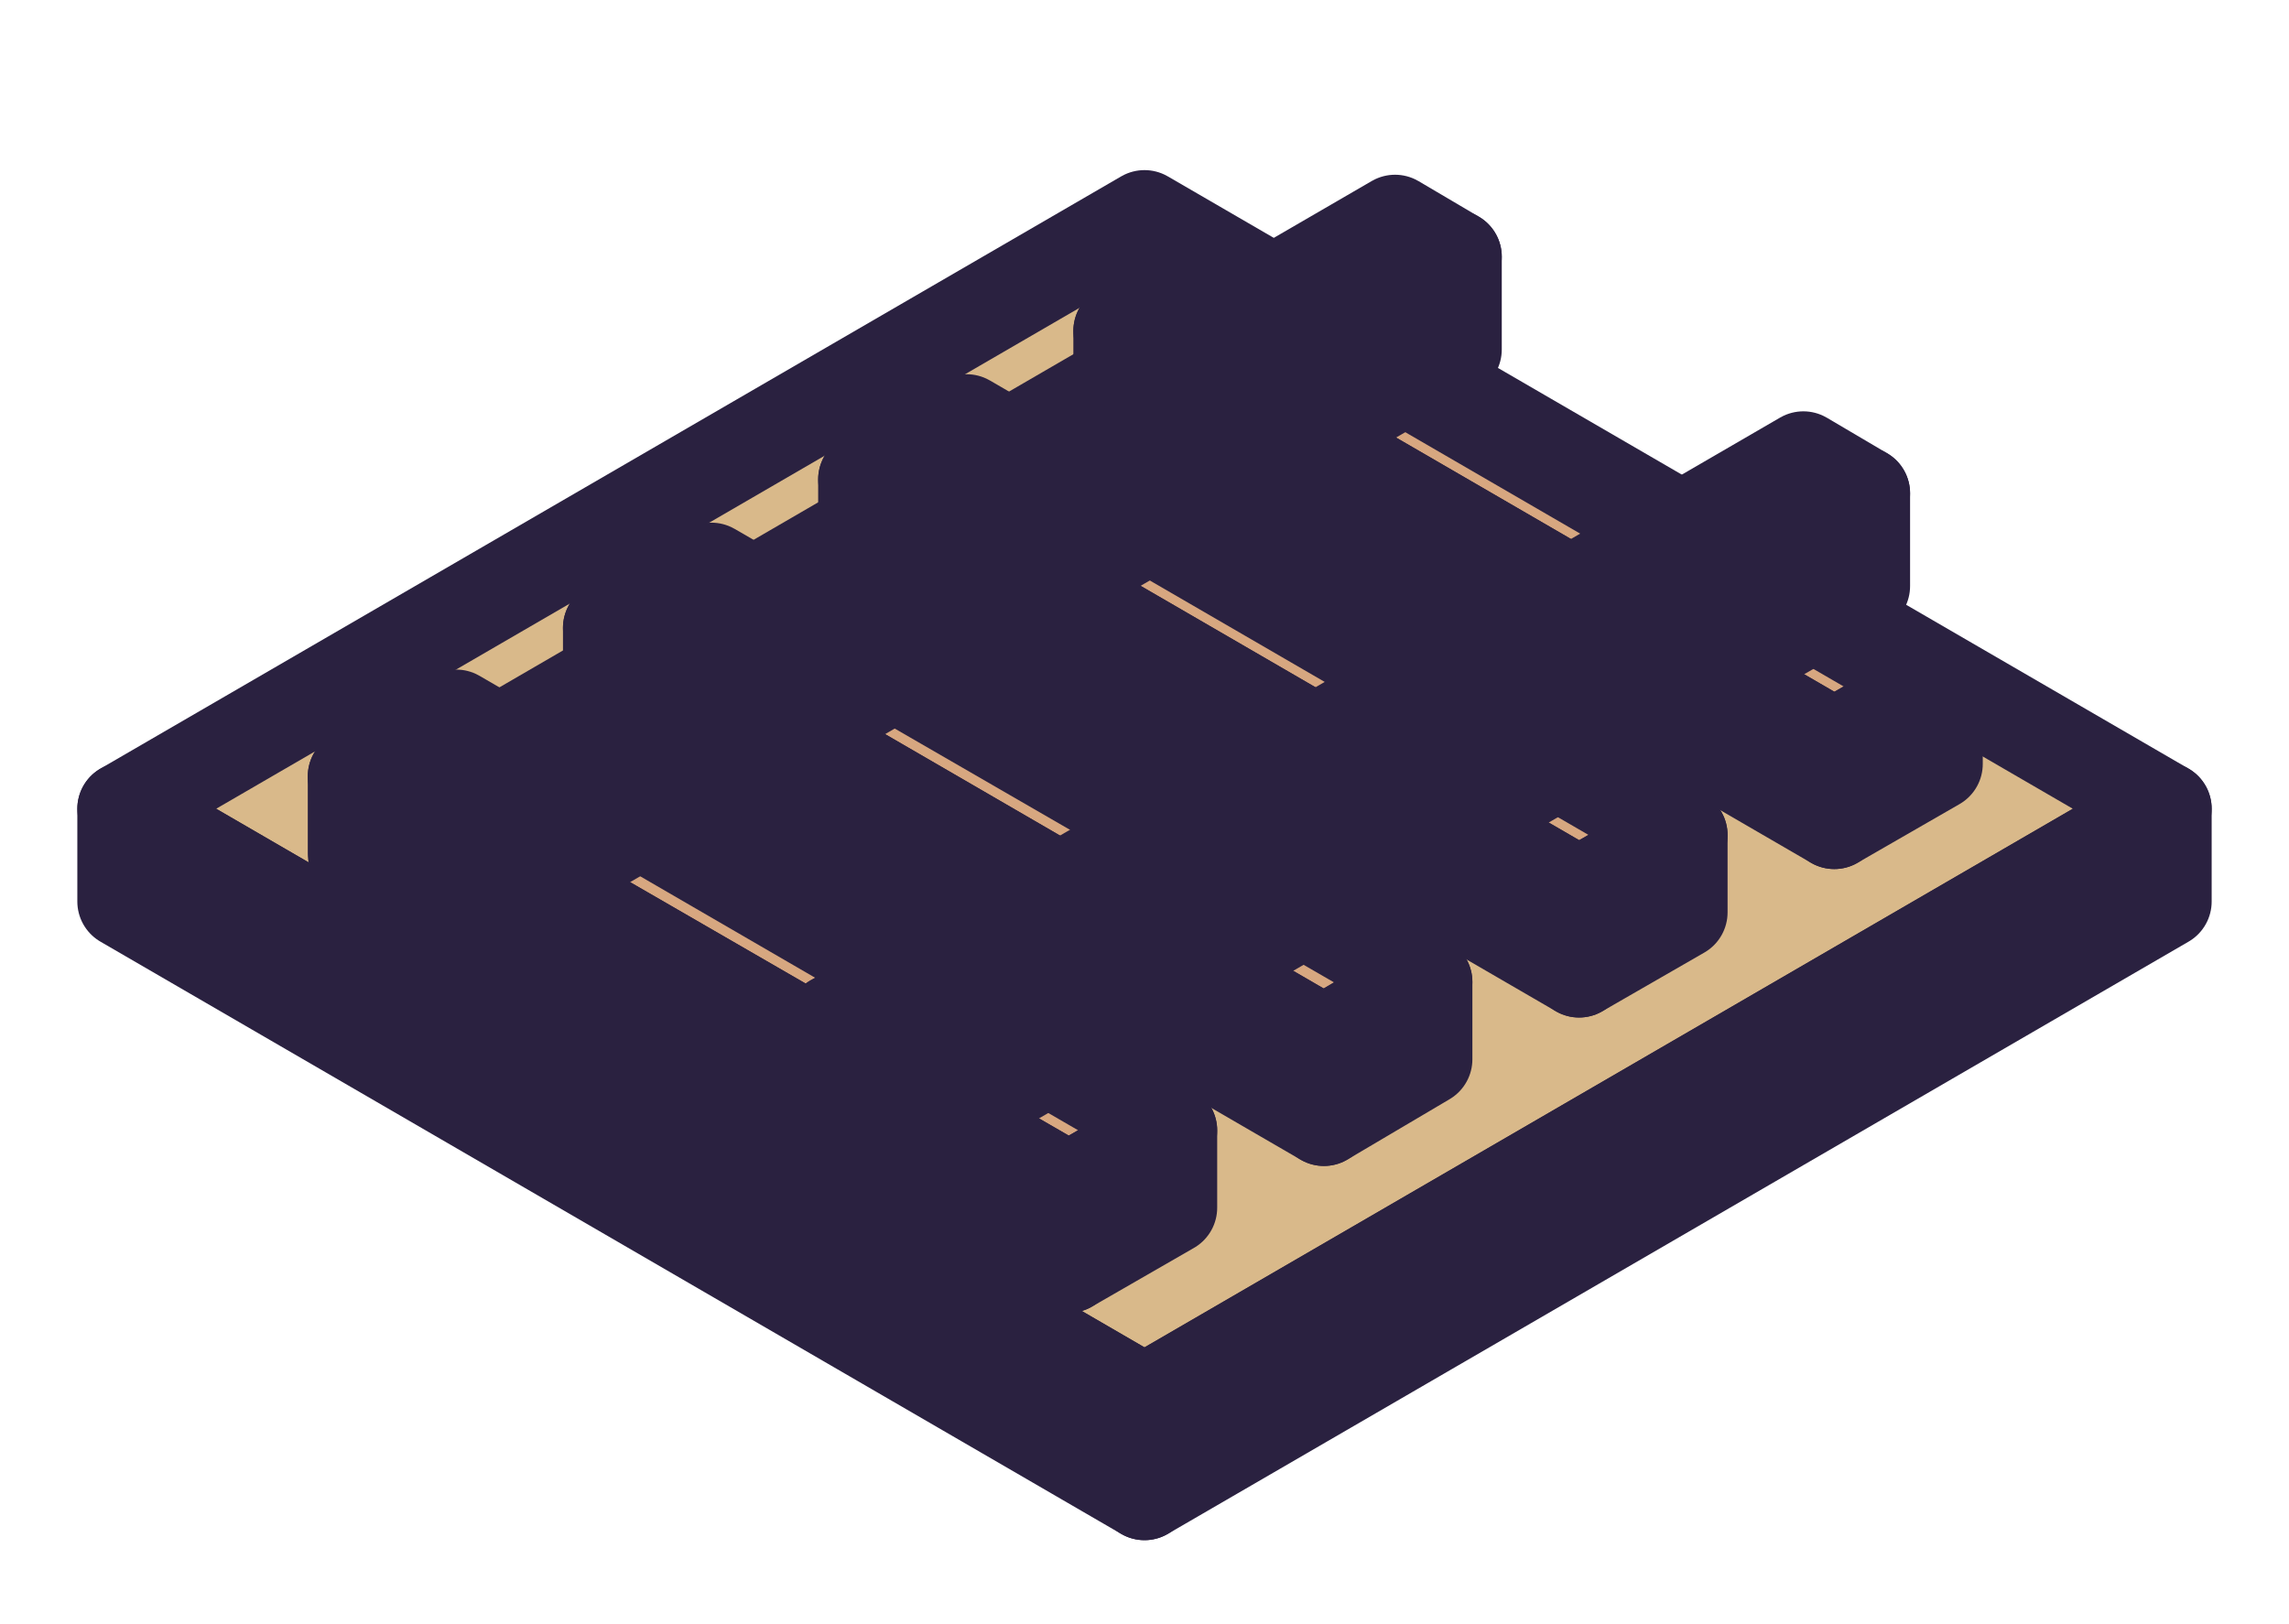
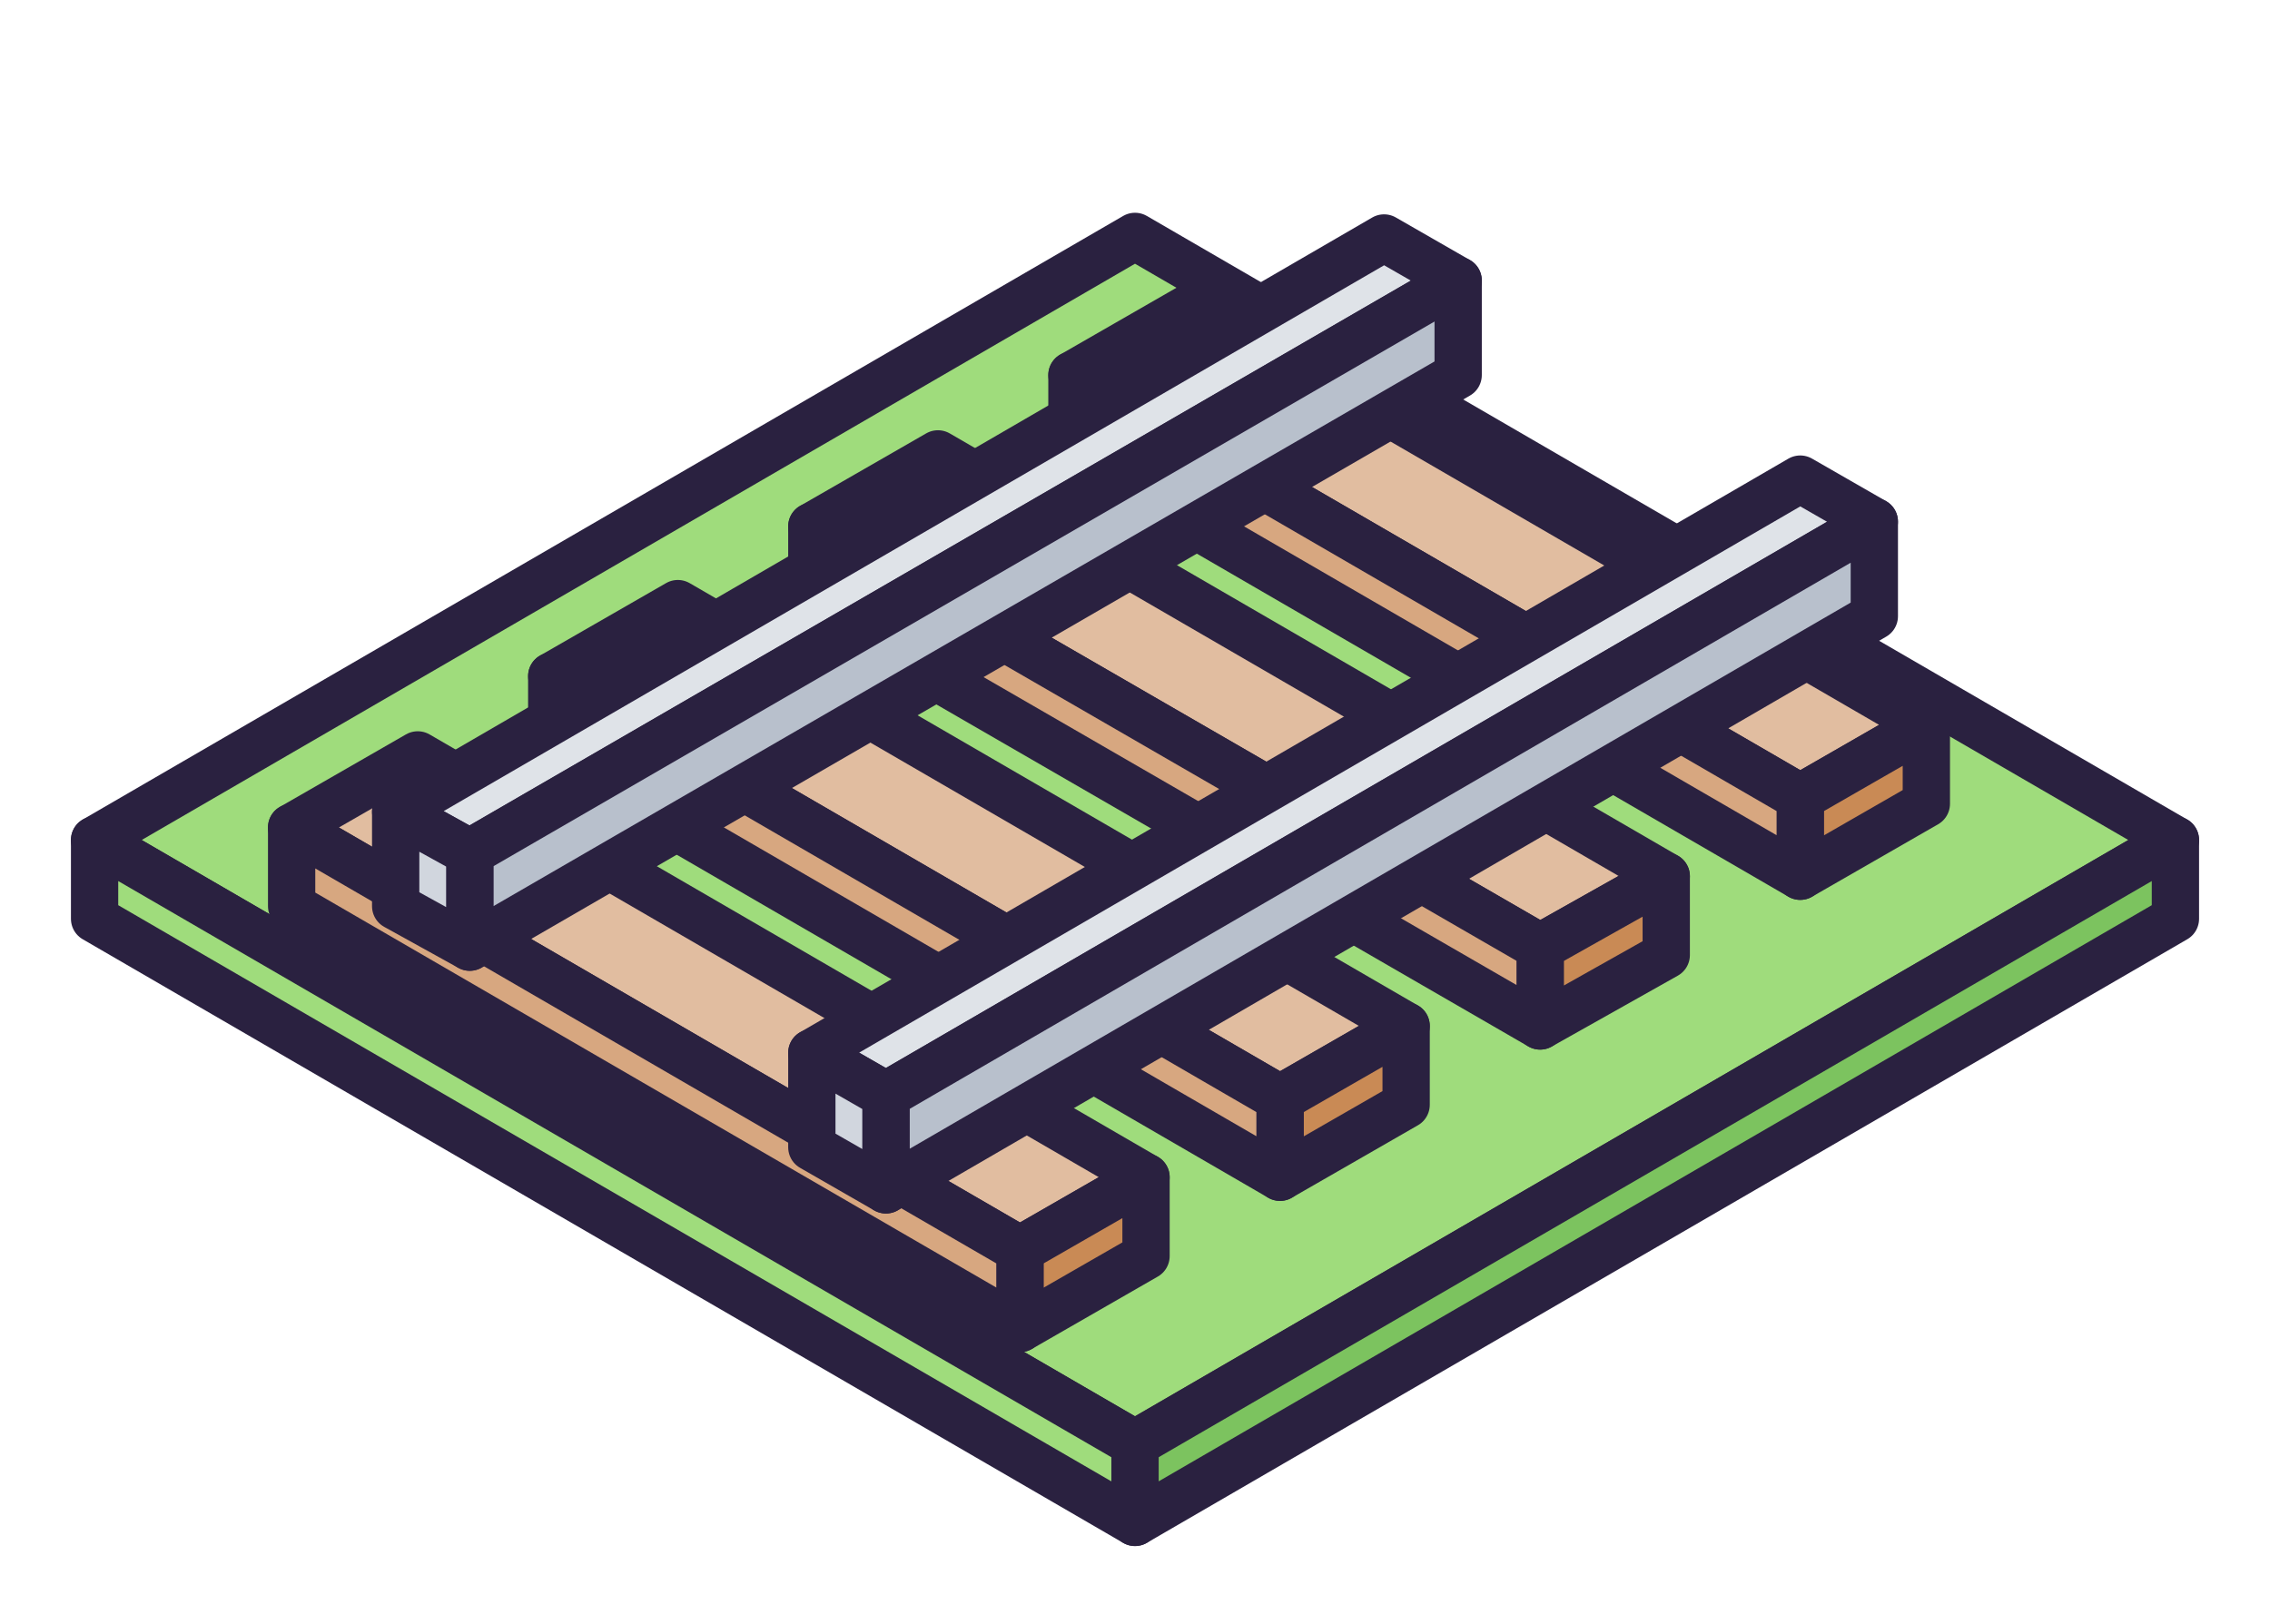
- <svg xmlns="http://www.w3.org/2000/svg" width="148" height="105" viewBox="0 0 148 105" stroke-linejoin="round" stroke-linecap="round">
-   <polygon points="74,14 140,52.3 74,90.6 8,52.3" fill="#d9b98a" stroke="#2a2140" stroke-width="6" />
-   <polygon points="140,58.3 74,96.6 74,90.6 140,52.3" fill="#b8956a" stroke="#2a2140" stroke-width="6" />
-   <polygon points="74,96.6 8,58.3 8,52.3 74,90.6" fill="#d9b98a" stroke="#2a2140" stroke-width="6" />
-   <polygon points="79,17.6 125.2,44.4 118.6,48.2 72.4,21.4" fill="#d7a780" stroke="#2a2140" stroke-width="6" />
-   <polygon points="125.2,49.4 118.6,53.2 118.6,48.2 125.2,44.4" fill="#9a6237" stroke="#2a2140" stroke-width="6" />
-   <polygon points="118.6,53.2 72.4,26.4 72.4,21.4 118.6,48.2" fill="#c98a55" stroke="#2a2140" stroke-width="6" />
-   <polygon points="62.5,27.2 108.7,54 102.1,57.8 55.9,31" fill="#d7a780" stroke="#2a2140" stroke-width="6" />
-   <polygon points="108.7,59 102.1,62.8 102.1,57.8 108.7,54" fill="#9a6237" stroke="#2a2140" stroke-width="6" />
-   <polygon points="102.1,62.8 55.9,36 55.9,31 102.1,57.8" fill="#c98a55" stroke="#2a2140" stroke-width="6" />
-   <polygon points="46,36.8 92.2,63.5 85.6,67.4 39.4,40.6" fill="#d7a780" stroke="#2a2140" stroke-width="6" />
-   <polygon points="92.2,68.5 85.6,72.4 85.6,67.4 92.2,63.5" fill="#9a6237" stroke="#2a2140" stroke-width="6" />
-   <polygon points="85.6,72.4 39.4,45.6 39.4,40.6 85.6,67.4" fill="#c98a55" stroke="#2a2140" stroke-width="6" />
-   <polygon points="29.5,46.3 75.7,73.1 69.1,76.9 22.9,50.2" fill="#d7a780" stroke="#2a2140" stroke-width="6" />
-   <polygon points="75.7,78.1 69.1,81.9 69.1,76.9 75.7,73.1" fill="#9a6237" stroke="#2a2140" stroke-width="6" />
-   <polygon points="69.1,81.9 22.9,55.2 22.9,50.2 69.1,76.9" fill="#c98a55" stroke="#2a2140" stroke-width="6" />
-   <polygon points="90.2,14.3 94.1,16.6 31.4,53 27.5,50.7" fill="#d4d9e0" stroke="#2a2140" stroke-width="6" />
-   <polygon points="94.1,22.6 31.4,59 31.4,53 94.1,16.6" fill="#9598a9" stroke="#2a2140" stroke-width="6" />
-   <polygon points="31.4,59 27.5,56.7 27.5,50.7 31.4,53" fill="#b8c0cc" stroke="#2a2140" stroke-width="6" />
-   <polygon points="116.6,29.6 120.5,31.9 57.8,68.3 53.9,66" fill="#d4d9e0" stroke="#2a2140" stroke-width="6" />
-   <polygon points="120.5,37.9 57.8,74.3 57.8,68.3 120.5,31.9" fill="#9598a9" stroke="#2a2140" stroke-width="6" />
-   <polygon points="57.8,74.3 53.9,72 53.9,66 57.8,68.3" fill="#b8c0cc" stroke="#2a2140" stroke-width="6" />
+ <svg xmlns="http://www.w3.org/2000/svg" width="144" height="103" viewBox="0 0 144 103" stroke-linejoin="round" stroke-linecap="round">
+   <polygon points="72,15 138,53.3 72,91.6 6,53.3" fill="#9fdc7c" stroke="#2a2140" stroke-width="3" />
+   <polygon points="138,58.3 72,96.6 72,91.6 138,53.3" fill="#7cc35f" stroke="#2a2140" stroke-width="3" />
+   <polygon points="72,96.6 6,58.3 6,53.3 72,91.6" fill="#9fdc7c" stroke="#2a2140" stroke-width="3" />
+   <polygon points="76,19.2 122.2,46 114.2,50.6 68,23.8" fill="#e1bda0" stroke="#2a2140" stroke-width="3" />
+   <polygon points="122.2,51 114.2,55.6 114.2,50.6 122.2,46" fill="#c98a55" stroke="#2a2140" stroke-width="3" />
+   <polygon points="114.2,55.6 68,28.8 68,23.8 114.2,50.6" fill="#d7a780" stroke="#2a2140" stroke-width="3" />
+   <polygon points="59.5,28.8 105.7,55.6 97.7,60.1 51.5,33.4" fill="#e1bda0" stroke="#2a2140" stroke-width="3" />
+   <polygon points="105.7,60.6 97.7,65.1 97.7,60.1 105.7,55.6" fill="#c98a55" stroke="#2a2140" stroke-width="3" />
+   <polygon points="97.7,65.1 51.5,38.4 51.5,33.4 97.7,60.1" fill="#d7a780" stroke="#2a2140" stroke-width="3" />
+   <polygon points="43,38.3 89.2,65.1 81.2,69.7 35,42.9" fill="#e1bda0" stroke="#2a2140" stroke-width="3" />
+   <polygon points="89.2,70.1 81.2,74.7 81.2,69.7 89.2,65.1" fill="#c98a55" stroke="#2a2140" stroke-width="3" />
+   <polygon points="81.2,74.7 35,47.9 35,42.9 81.2,69.7" fill="#d7a780" stroke="#2a2140" stroke-width="3" />
+   <polygon points="26.5,47.9 72.7,74.7 64.7,79.3 18.5,52.5" fill="#e1bda0" stroke="#2a2140" stroke-width="3" />
+   <polygon points="72.7,79.7 64.7,84.3 64.7,79.3 72.7,74.7" fill="#c98a55" stroke="#2a2140" stroke-width="3" />
+   <polygon points="64.7,84.3 18.5,57.5 18.5,52.5 64.7,79.3" fill="#d7a780" stroke="#2a2140" stroke-width="3" />
+   <polygon points="87.8,15.1 92.5,17.8 29.8,54.1 25.1,51.5" fill="#dfe3e8" stroke="#2a2140" stroke-width="3" />
+   <polygon points="92.5,23.8 29.8,60.1 29.8,54.1 92.5,17.8" fill="#b8c0cc" stroke="#2a2140" stroke-width="3" />
+   <polygon points="29.8,60.1 25.1,57.5 25.1,51.5 29.8,54.1" fill="#d1d6de" stroke="#2a2140" stroke-width="3" />
+   <polygon points="114.2,30.4 118.9,33.1 56.2,69.5 51.5,66.8" fill="#dfe3e8" stroke="#2a2140" stroke-width="3" />
+   <polygon points="118.9,39.1 56.2,75.5 56.2,69.5 118.9,33.1" fill="#b8c0cc" stroke="#2a2140" stroke-width="3" />
+   <polygon points="56.2,75.5 51.5,72.8 51.5,66.8 56.2,69.5" fill="#d1d6de" stroke="#2a2140" stroke-width="3" />
</svg>
